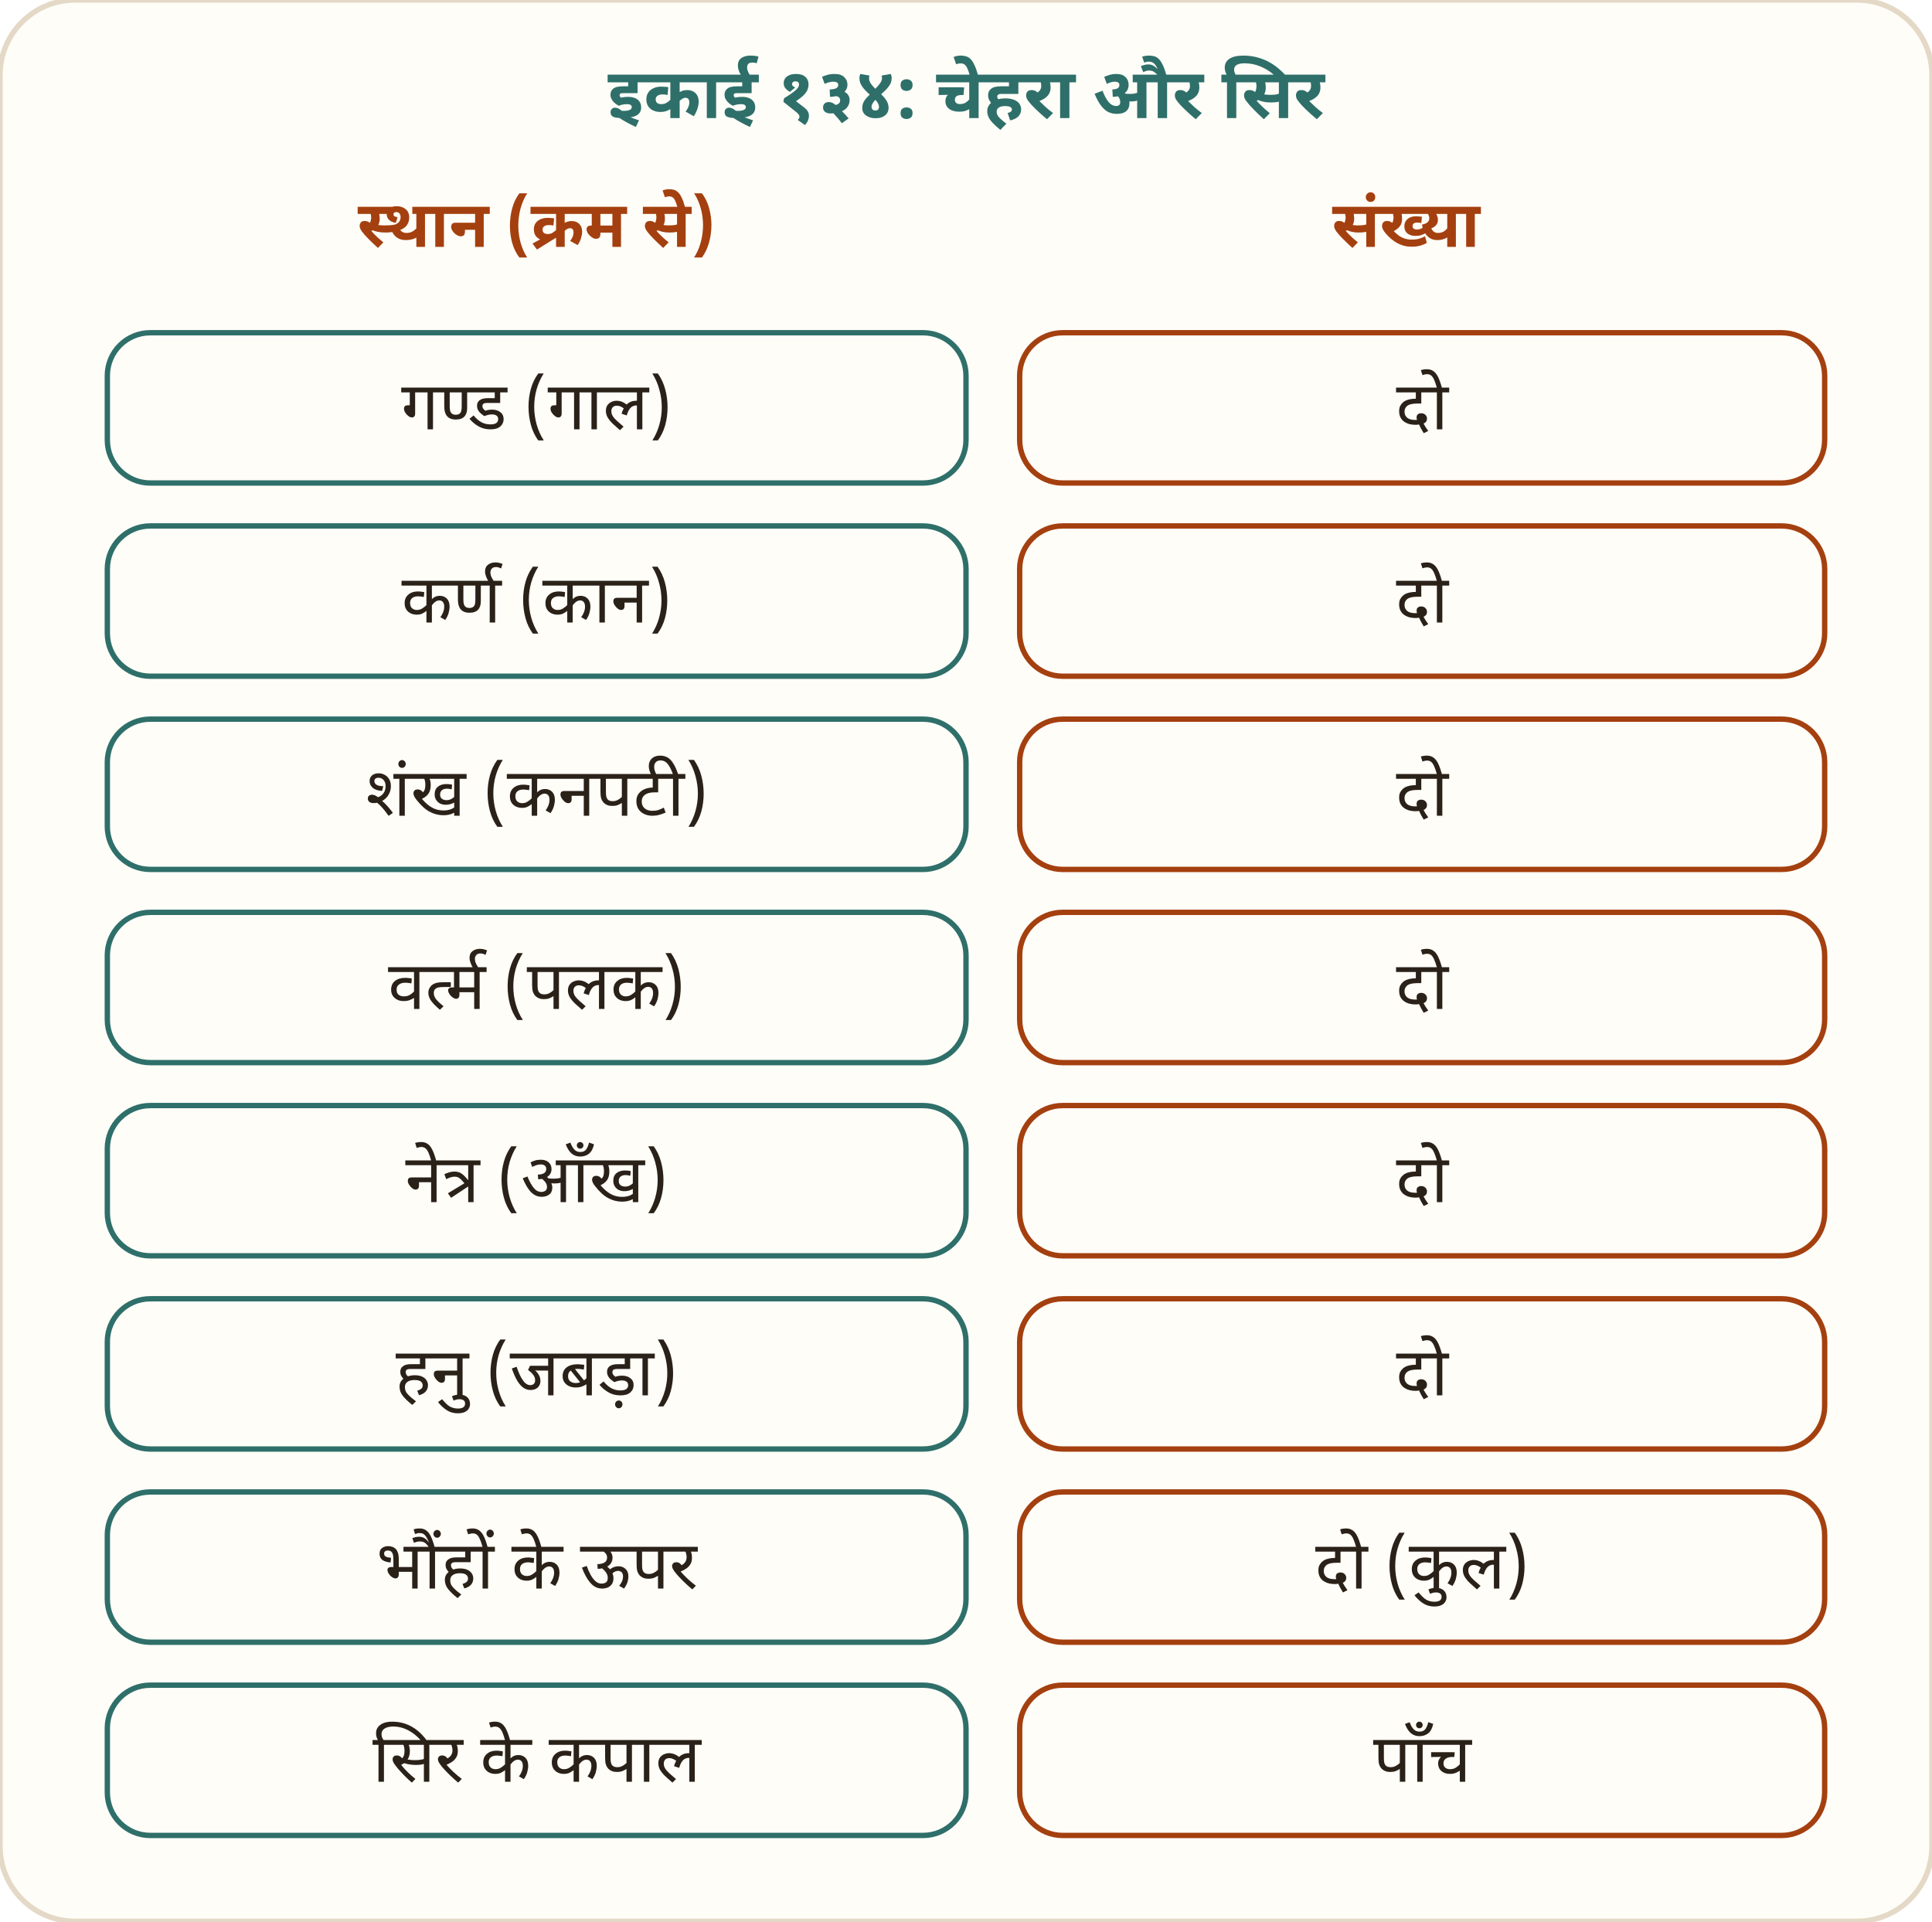
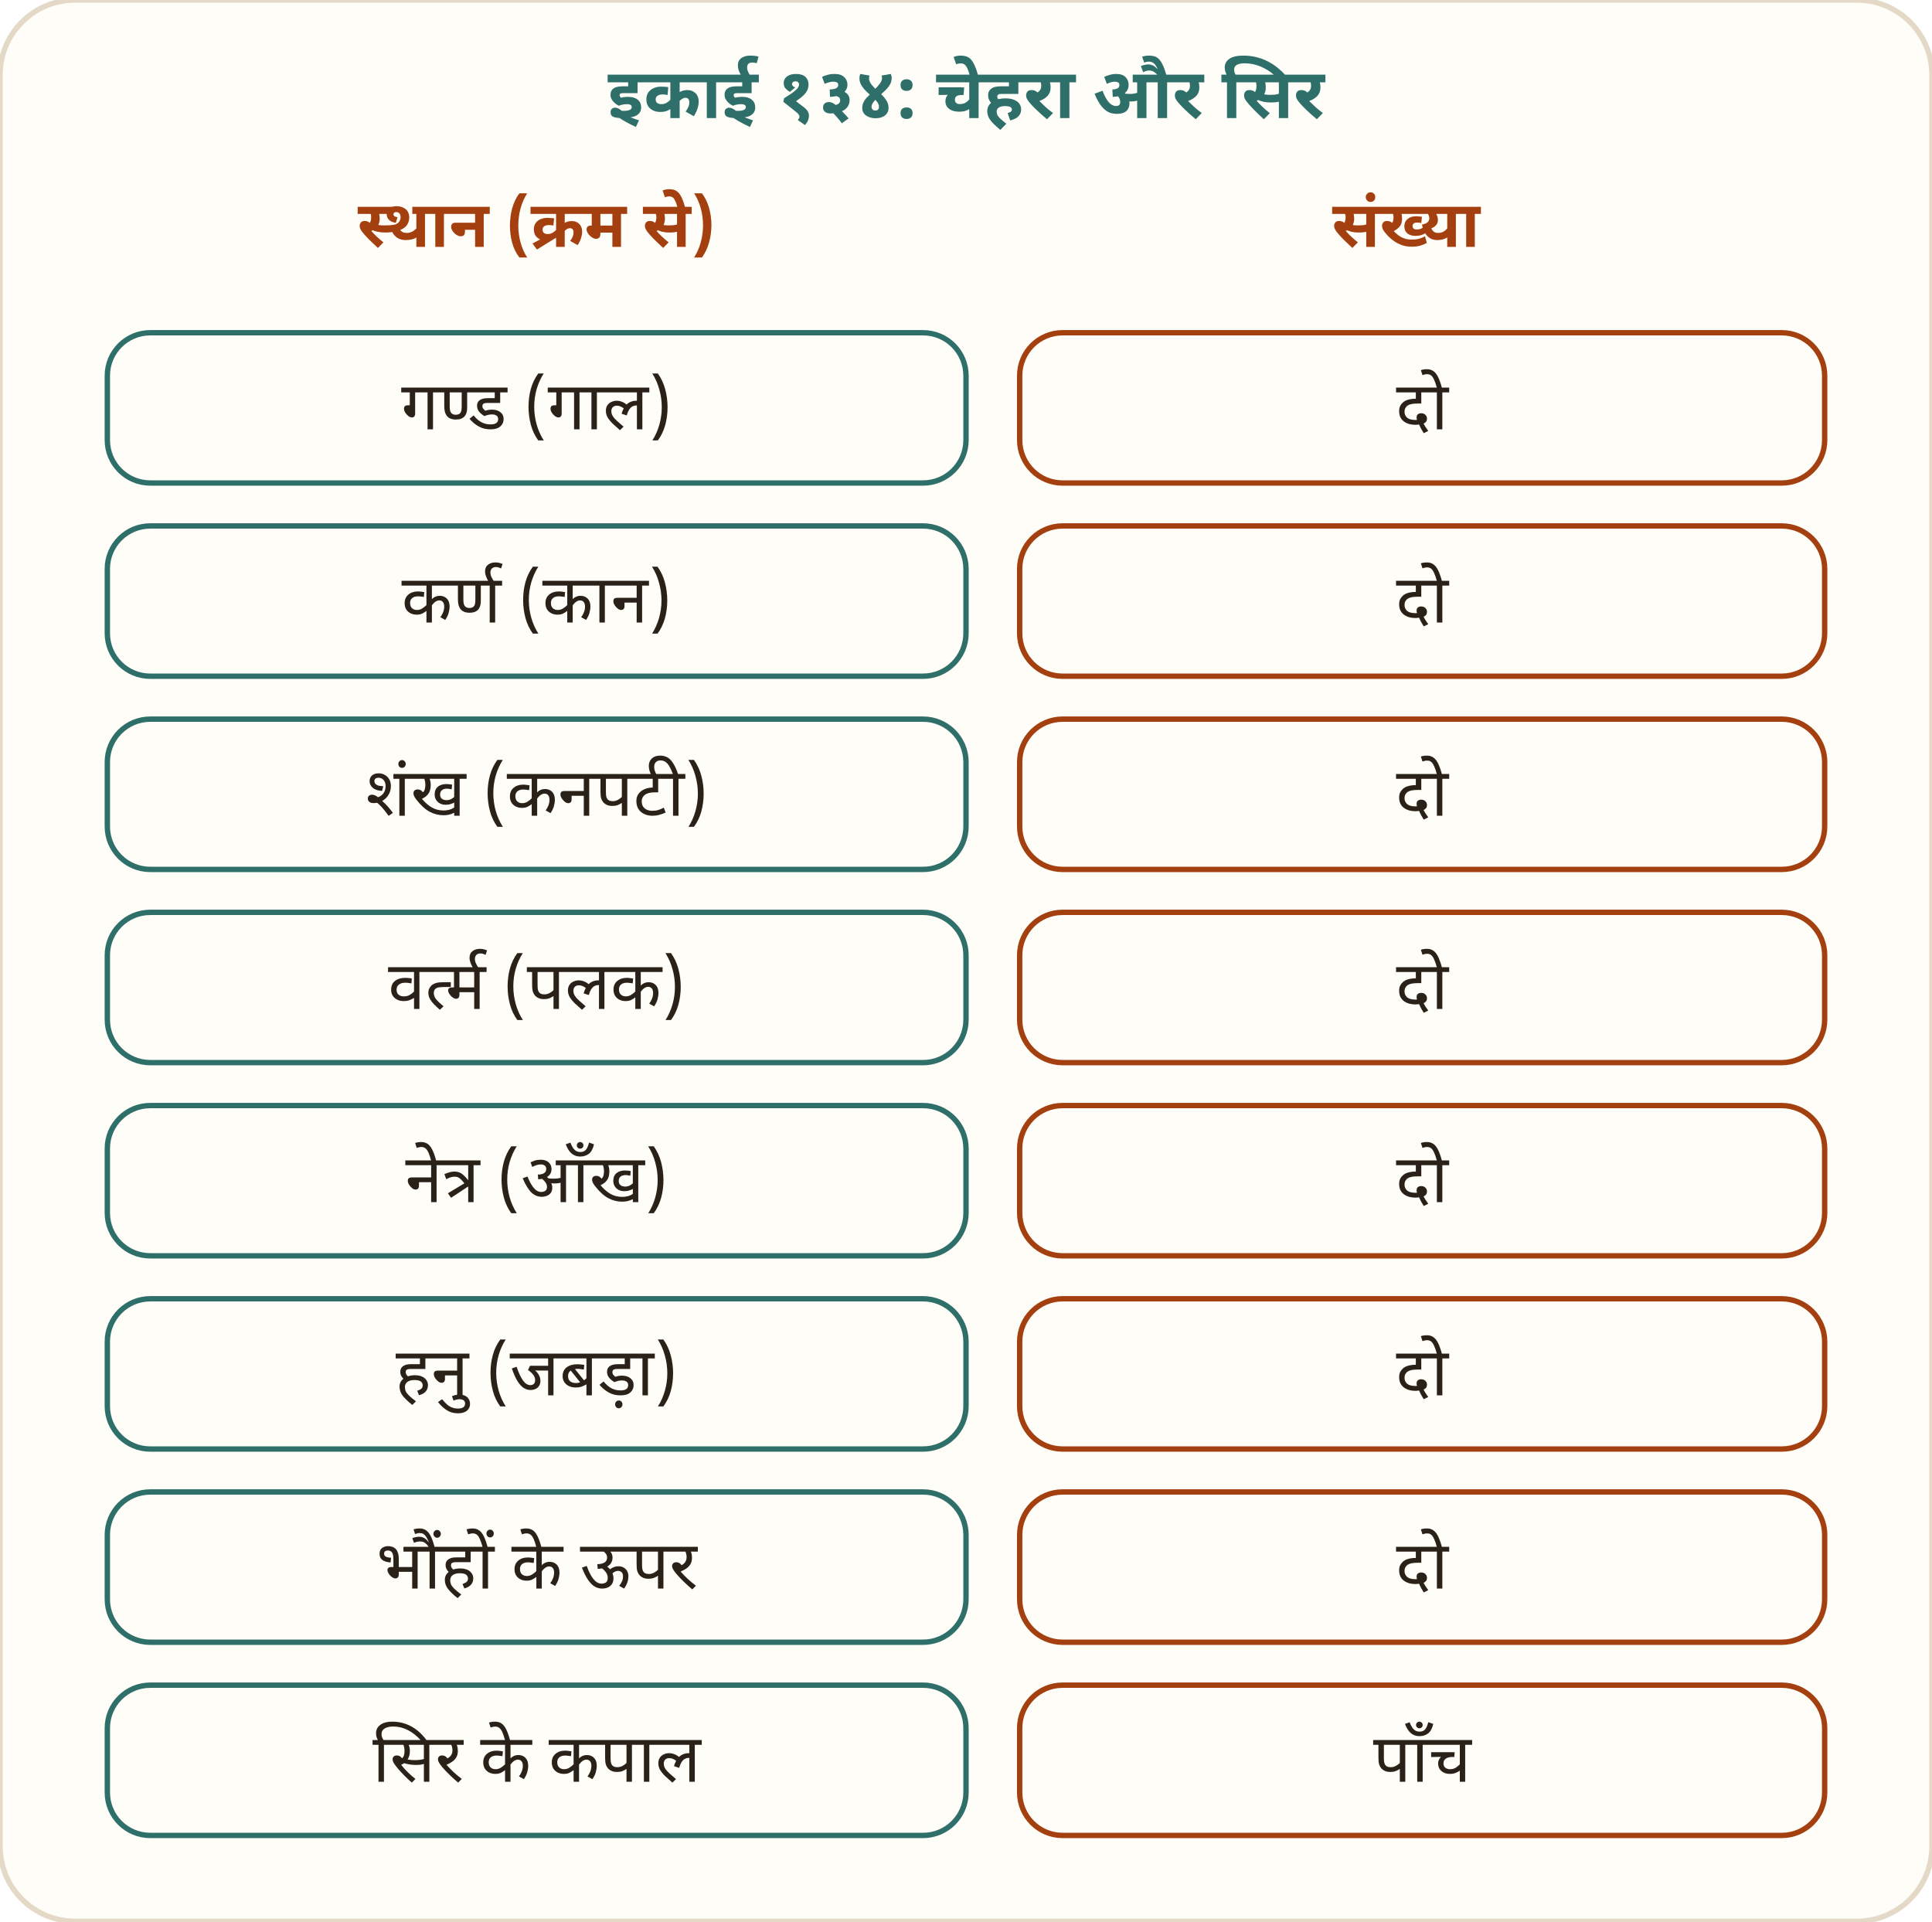
<svg xmlns="http://www.w3.org/2000/svg" viewBox="0 0 360 358" role="img">
  <rect width="360" height="358" rx="14" fill="#fffdf8" stroke="#e4d9c6" />
  <text x="180" y="22" font-family="'Noto Sans Devanagari','Mukta','Nirmala UI','Mangal',sans-serif" font-size="13" font-weight="700" fill="#2f6f6a" text-anchor="middle">इकाई १३४: चेहरा और सिर</text>
  <text x="100" y="46" font-family="'Noto Sans Devanagari','Mukta','Nirmala UI','Mangal',sans-serif" font-size="12" font-weight="700" fill="#a4400f" text-anchor="middle">स्थान (क्रम से)</text>
  <text x="262" y="46" font-family="'Noto Sans Devanagari','Mukta','Nirmala UI','Mangal',sans-serif" font-size="12" font-weight="700" fill="#a4400f" text-anchor="middle">संख्या</text>
  <rect x="20" y="62" width="160" height="28" rx="8" fill="#fffdf8" stroke="#2f6f6a" />
  <text x="100.0" y="80.0" font-family="'Noto Sans Devanagari','Mukta','Nirmala UI','Mangal',sans-serif" font-size="12.5" font-weight="500" fill="#2a2118" text-anchor="middle">गण्ड (गाल)</text>
  <rect x="190" y="62" width="150" height="28" rx="8" fill="#fffdf8" stroke="#a4400f" />
  <text x="265.0" y="80.0" font-family="'Noto Sans Devanagari','Mukta','Nirmala UI','Mangal',sans-serif" font-size="12.5" font-weight="500" fill="#2a2118" text-anchor="middle">दो</text>
  <rect x="20" y="98" width="160" height="28" rx="8" fill="#fffdf8" stroke="#2f6f6a" />
  <text x="100.0" y="116.0" font-family="'Noto Sans Devanagari','Mukta','Nirmala UI','Mangal',sans-serif" font-size="12.5" font-weight="500" fill="#2a2118" text-anchor="middle">कर्ण (कान)</text>
  <rect x="190" y="98" width="150" height="28" rx="8" fill="#fffdf8" stroke="#a4400f" />
  <text x="265.0" y="116.0" font-family="'Noto Sans Devanagari','Mukta','Nirmala UI','Mangal',sans-serif" font-size="12.5" font-weight="500" fill="#2a2118" text-anchor="middle">दो</text>
  <rect x="20" y="134" width="160" height="28" rx="8" fill="#fffdf8" stroke="#2f6f6a" />
  <text x="100.0" y="152.0" font-family="'Noto Sans Devanagari','Mukta','Nirmala UI','Mangal',sans-serif" font-size="12.5" font-weight="500" fill="#2a2118" text-anchor="middle">शंख (कनपटी)</text>
  <rect x="190" y="134" width="150" height="28" rx="8" fill="#fffdf8" stroke="#a4400f" />
  <text x="265.0" y="152.0" font-family="'Noto Sans Devanagari','Mukta','Nirmala UI','Mangal',sans-serif" font-size="12.5" font-weight="500" fill="#2a2118" text-anchor="middle">दो</text>
  <rect x="20" y="170" width="160" height="28" rx="8" fill="#fffdf8" stroke="#2f6f6a" />
  <text x="100.0" y="188.0" font-family="'Noto Sans Devanagari','Mukta','Nirmala UI','Mangal',sans-serif" font-size="12.5" font-weight="500" fill="#2a2118" text-anchor="middle">वर्त्म (पलक)</text>
  <rect x="190" y="170" width="150" height="28" rx="8" fill="#fffdf8" stroke="#a4400f" />
  <text x="265.0" y="188.0" font-family="'Noto Sans Devanagari','Mukta','Nirmala UI','Mangal',sans-serif" font-size="12.5" font-weight="500" fill="#2a2118" text-anchor="middle">दो</text>
  <rect x="20" y="206" width="160" height="28" rx="8" fill="#fffdf8" stroke="#2f6f6a" />
  <text x="100.0" y="224.0" font-family="'Noto Sans Devanagari','Mukta','Nirmala UI','Mangal',sans-serif" font-size="12.5" font-weight="500" fill="#2a2118" text-anchor="middle">नेत्र (आँख)</text>
  <rect x="190" y="206" width="150" height="28" rx="8" fill="#fffdf8" stroke="#a4400f" />
  <text x="265.0" y="224.0" font-family="'Noto Sans Devanagari','Mukta','Nirmala UI','Mangal',sans-serif" font-size="12.5" font-weight="500" fill="#2a2118" text-anchor="middle">दो</text>
  <rect x="20" y="242" width="160" height="28" rx="8" fill="#fffdf8" stroke="#2f6f6a" />
  <text x="100.0" y="260.0" font-family="'Noto Sans Devanagari','Mukta','Nirmala UI','Mangal',sans-serif" font-size="12.5" font-weight="500" fill="#2a2118" text-anchor="middle">हनु (जबड़ा)</text>
  <rect x="190" y="242" width="150" height="28" rx="8" fill="#fffdf8" stroke="#a4400f" />
  <text x="265.0" y="260.0" font-family="'Noto Sans Devanagari','Mukta','Nirmala UI','Mangal',sans-serif" font-size="12.5" font-weight="500" fill="#2a2118" text-anchor="middle">दो</text>
  <rect x="20" y="278" width="160" height="28" rx="8" fill="#fffdf8" stroke="#2f6f6a" />
  <text x="100.0" y="296.0" font-family="'Noto Sans Devanagari','Mukta','Nirmala UI','Mangal',sans-serif" font-size="12.5" font-weight="500" fill="#2a2118" text-anchor="middle">भौंहों के ऊपर</text>
  <rect x="190" y="278" width="150" height="28" rx="8" fill="#fffdf8" stroke="#a4400f" />
-   <text x="265.0" y="296.0" font-family="'Noto Sans Devanagari','Mukta','Nirmala UI','Mangal',sans-serif" font-size="12.5" font-weight="500" fill="#2a2118" text-anchor="middle">दो (कुल)</text>
+   <text x="265.0" y="296.0" font-family="'Noto Sans Devanagari','Mukta','Nirmala UI','Mangal',sans-serif" font-size="12.5" font-weight="500" fill="#2a2118" text-anchor="middle">दो</text>
  <rect x="20" y="314" width="160" height="28" rx="8" fill="#fffdf8" stroke="#2f6f6a" />
  <text x="100.0" y="332.0" font-family="'Noto Sans Devanagari','Mukta','Nirmala UI','Mangal',sans-serif" font-size="12.5" font-weight="500" fill="#2a2118" text-anchor="middle">सिर के कपाल</text>
  <rect x="190" y="314" width="150" height="28" rx="8" fill="#fffdf8" stroke="#a4400f" />
  <text x="265.0" y="332.0" font-family="'Noto Sans Devanagari','Mukta','Nirmala UI','Mangal',sans-serif" font-size="12.5" font-weight="500" fill="#2a2118" text-anchor="middle">पाँच</text>
</svg>
